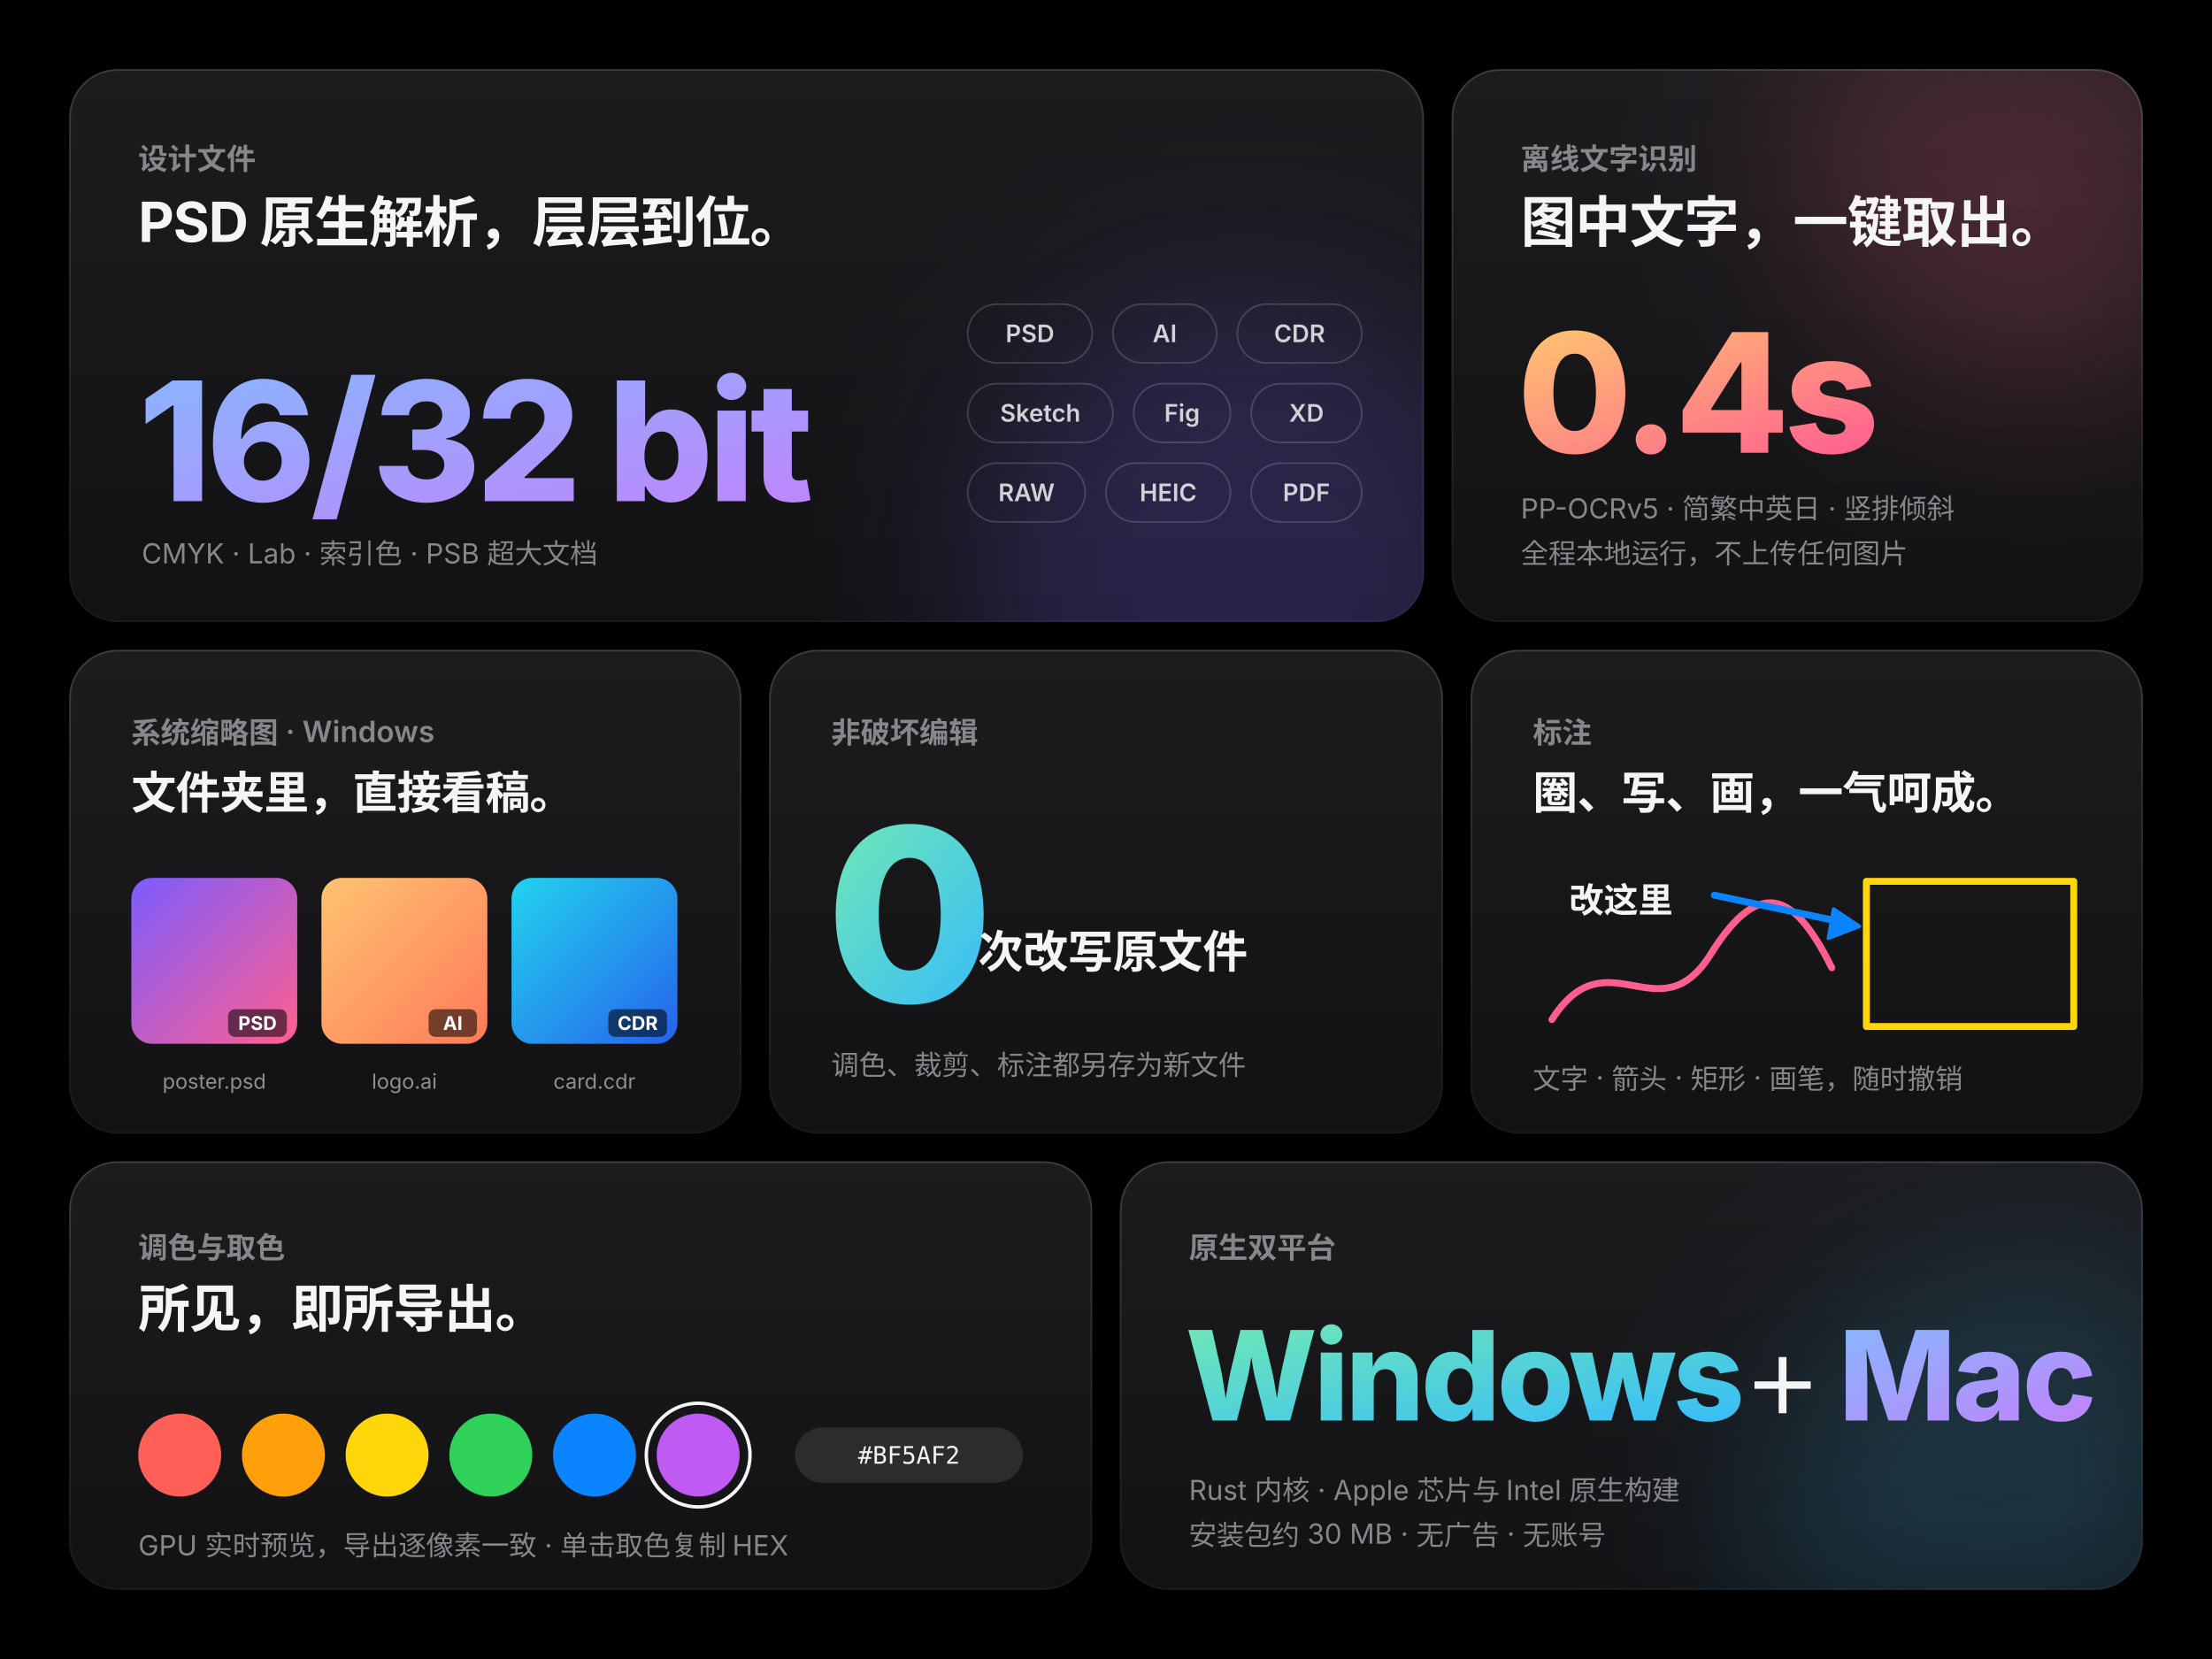
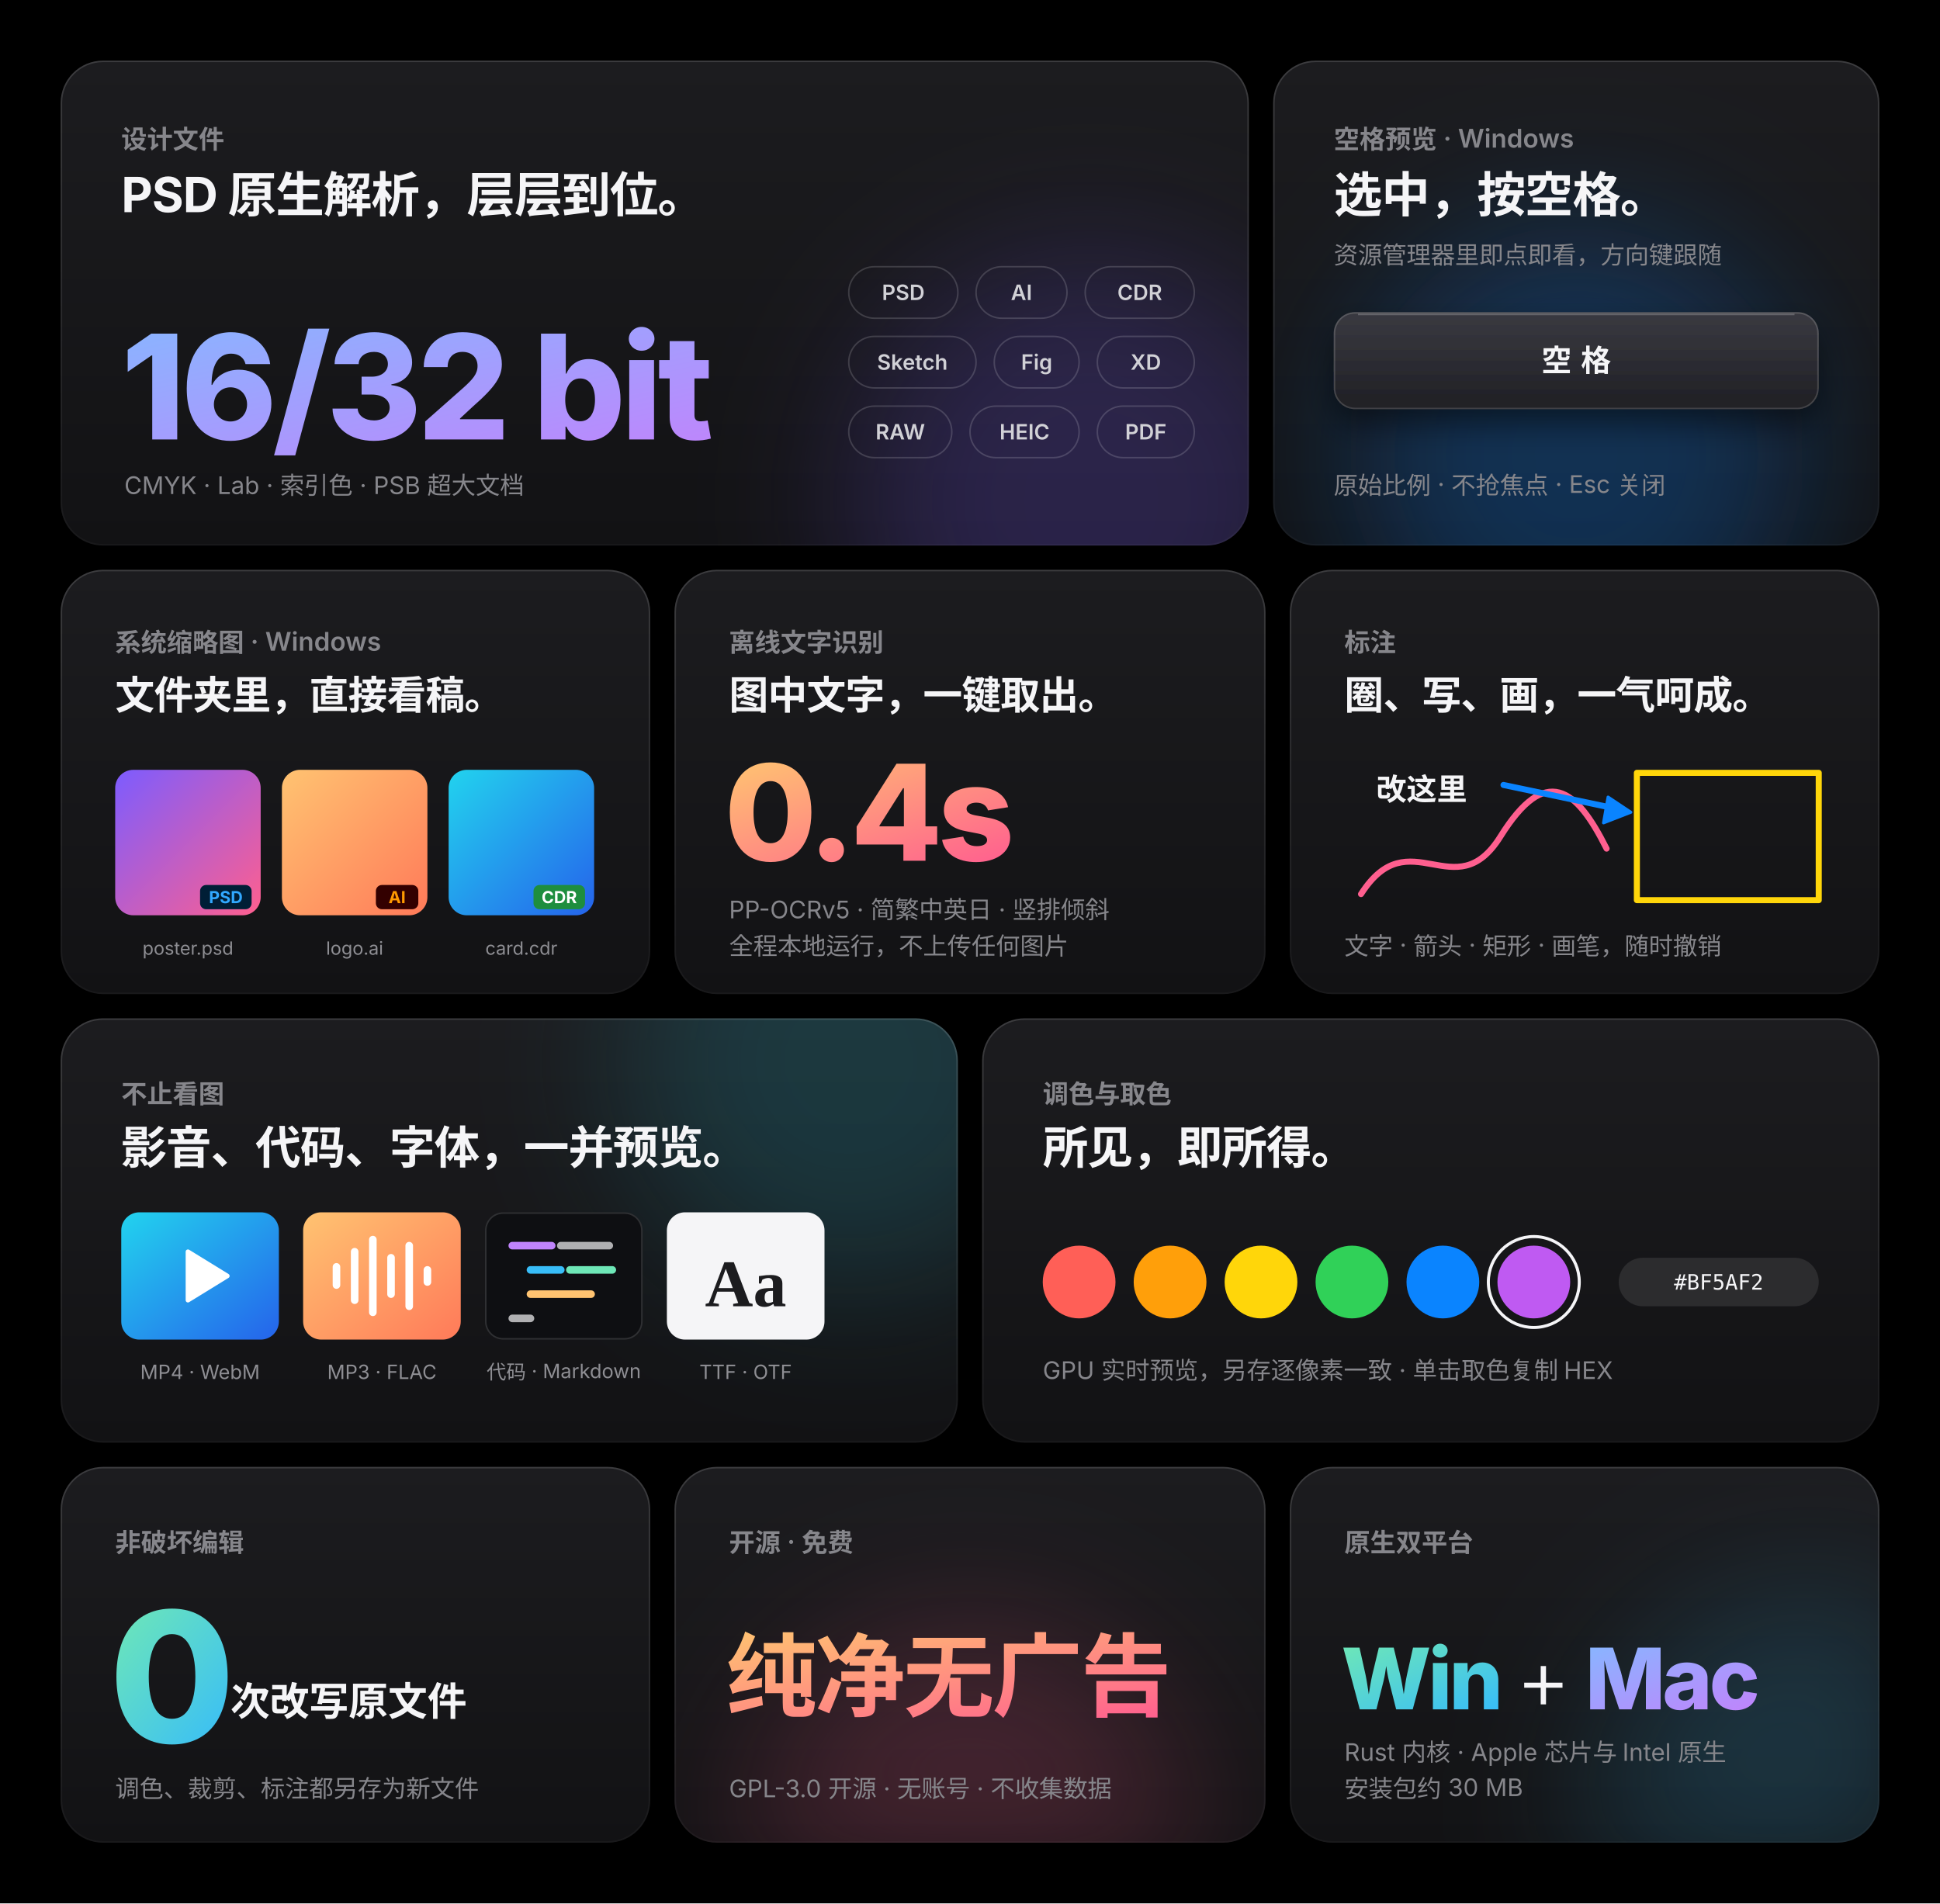
- <svg xmlns="http://www.w3.org/2000/svg" overflow="hidden" viewBox="0 0 1280 960" font-family="-apple-system, 'SF Pro Display', 'Segoe UI Variable Display', 'Segoe UI', 'PingFang SC', 'Microsoft YaHei', sans-serif">
+ <svg xmlns="http://www.w3.org/2000/svg" overflow="hidden" viewBox="0 0 1280 1256" font-family="-apple-system, 'SF Pro Display', 'Segoe UI Variable Display', 'Segoe UI', 'PingFang SC', 'Microsoft YaHei', sans-serif">
  <defs>
    <linearGradient id="card" x1="0" y1="0" x2="0" y2="1">
      <stop offset="0" stop-color="#1C1C1F" />
      <stop offset="1" stop-color="#121214" />
    </linearGradient>
    <linearGradient id="edge" x1="0" y1="0" x2="0" y2="1">
      <stop offset="0" stop-color="#FFF" stop-opacity="0.14" />
      <stop offset="1" stop-color="#FFF" stop-opacity="0.03" />
    </linearGradient>
    <linearGradient id="violet" x1="0" y1="0" x2="1" y2="1">
      <stop offset="0" stop-color="#8AB4FF" />
      <stop offset="1" stop-color="#C084FC" />
    </linearGradient>
    <linearGradient id="sunset" x1="0" y1="0" x2="1" y2="1">
      <stop offset="0" stop-color="#FFC371" />
      <stop offset="1" stop-color="#FF5F8F" />
    </linearGradient>
    <linearGradient id="mint" x1="0" y1="0" x2="1" y2="1">
      <stop offset="0" stop-color="#6EE7B7" />
      <stop offset="1" stop-color="#38BDF8" />
    </linearGradient>
    <linearGradient id="thumbA" x1="0" y1="0" x2="1" y2="1">
      <stop offset="0" stop-color="#7C5CFF" />
      <stop offset="1" stop-color="#FF5F8F" />
    </linearGradient>
    <linearGradient id="thumbB" x1="0" y1="0" x2="1" y2="1">
      <stop offset="0" stop-color="#FFC371" />
      <stop offset="1" stop-color="#FF7A59" />
    </linearGradient>
    <linearGradient id="thumbC" x1="0" y1="0" x2="1" y2="1">
      <stop offset="0" stop-color="#22D3EE" />
      <stop offset="1" stop-color="#2563EB" />
    </linearGradient>
+     <linearGradient id="key" x1="0" y1="0" x2="0" y2="1">
+       <stop offset="0" stop-color="#3A3A41" />
+       <stop offset="1" stop-color="#1F1F24" />
+     </linearGradient>
    <filter id="glow" x="-50%" y="-50%" width="200%" height="200%">
      <feGaussianBlur stdDeviation="50" />
    </filter>
+     <filter id="lift" x="-20%" y="-40%" width="140%" height="200%">
+       <feGaussianBlur in="SourceAlpha" stdDeviation="10" />
+       <feOffset dy="10" />
+       <feComponentTransfer>
+         <feFuncA type="linear" slope="0.5" />
+       </feComponentTransfer>
+       <feMerge>
+         <feMergeNode />
+         <feMergeNode in="SourceGraphic" />
+       </feMerge>
+     </filter>
    <clipPath id="c1">
      <rect x="40" y="40" width="784" height="320" rx="28" />
    </clipPath>
    <clipPath id="c2">
      <rect x="840" y="40" width="400" height="320" rx="28" />
    </clipPath>
-     <clipPath id="c7">
-       <rect x="648" y="672" width="592" height="248" rx="28" />
+     <clipPath id="c6">
+       <rect x="40" y="672" width="592" height="280" rx="28" />
+     </clipPath>
+     <clipPath id="c9">
+       <rect x="445" y="968" width="390" height="248" rx="28" />
+     </clipPath>
+     <clipPath id="c10">
+       <rect x="851" y="968" width="389" height="248" rx="28" />
    </clipPath>
  </defs>
-   <rect width="1280" height="960" fill="#000" />
+   <rect width="1280" height="1256" fill="#000" />
  <g clip-path="url(#c1)">
    <rect x="40" y="40" width="784" height="320" fill="url(#card)" />
    <circle cx="720" cy="330" r="160" fill="#7C5CFF" opacity="0.22" filter="url(#glow)" />
  </g>
  <rect x="40.5" y="40.5" width="783" height="319" rx="27.5" fill="none" stroke="url(#edge)" />
  <text x="80" y="98" fill="#86868B" font-size="17" font-weight="600">设计文件</text>
  <text x="80" y="140" fill="#F5F5F7" font-size="32" font-weight="700" letter-spacing="-0.5">PSD 原生解析，层层到位。</text>
  <text x="80" y="290" fill="url(#violet)" font-size="96" font-weight="800" letter-spacing="-3">16/32 bit</text>
  <text x="82" y="326" fill="#86868B" font-size="16">CMYK · Lab · 索引色 · PSB 超大文档</text>
  <g font-size="14" font-weight="600" fill="#D1D1D6" text-anchor="middle">
    <g fill="none" stroke="#FFF" stroke-opacity="0.16">
      <rect x="560" y="176" width="72" height="34" rx="17" />
      <rect x="644" y="176" width="60" height="34" rx="17" />
      <rect x="716" y="176" width="72" height="34" rx="17" />
      <rect x="560" y="222" width="84" height="34" rx="17" />
      <rect x="656" y="222" width="56" height="34" rx="17" />
      <rect x="724" y="222" width="64" height="34" rx="17" />
      <rect x="560" y="268" width="68" height="34" rx="17" />
      <rect x="640" y="268" width="72" height="34" rx="17" />
      <rect x="724" y="268" width="64" height="34" rx="17" />
    </g>
    <text x="596" y="198">PSD</text>
    <text x="674" y="198">AI</text>
    <text x="752" y="198">CDR</text>
    <text x="602" y="244">Sketch</text>
    <text x="684" y="244">Fig</text>
    <text x="756" y="244">XD</text>
    <text x="594" y="290">RAW</text>
    <text x="676" y="290">HEIC</text>
    <text x="756" y="290">PDF</text>
  </g>
  <g clip-path="url(#c2)">
    <rect x="840" y="40" width="400" height="320" fill="url(#card)" />
-     <circle cx="1180" cy="90" r="140" fill="#FF5F8F" opacity="0.2" filter="url(#glow)" />
+     <circle cx="1040" cy="300" r="150" fill="#0A84FF" opacity="0.26" filter="url(#glow)" />
  </g>
  <rect x="840.5" y="40.5" width="399" height="319" rx="27.5" fill="none" stroke="url(#edge)" />
-   <text x="880" y="98" fill="#86868B" font-size="17" font-weight="600">离线文字识别</text>
-   <text x="880" y="140" fill="#F5F5F7" font-size="32" font-weight="700" letter-spacing="-0.5">图中文字，一键取出。</text>
-   <text x="878" y="262" fill="url(#sunset)" font-size="96" font-weight="800" letter-spacing="-3">0.4s</text>
-   <text x="880" y="300" fill="#86868B" font-size="16">PP-OCRv5 · 简繁中英日 · 竖排倾斜</text>
-   <text x="880" y="326" fill="#86868B" font-size="16">全程本地运行，不上传任何图片</text>
+   <text x="880" y="98" fill="#86868B" font-size="17" font-weight="600">空格预览 · Windows</text>
+   <text x="880" y="140" fill="#F5F5F7" font-size="32" font-weight="700" letter-spacing="-0.5">选中，按空格。</text>
+   <text x="880" y="174" fill="#86868B" font-size="16">资源管理器里即点即看，方向键跟随</text>
+   <g filter="url(#lift)">
+     <rect x="880" y="206" width="320" height="64" rx="14" fill="url(#key)" />
+   </g>
+   <rect x="880.5" y="206.5" width="319" height="63" rx="13.5" fill="none" stroke="#FFF" stroke-opacity="0.16" />
+   <line x1="896" y1="207.5" x2="1184" y2="207.5" stroke="#FFF" stroke-opacity="0.22" />
+   <text x="1040" y="245" fill="#F5F5F7" font-size="20" font-weight="600" text-anchor="middle" letter-spacing="6">空格</text>
+   <text x="880" y="326" fill="#86868B" font-size="16">原始比例 · 不抢焦点 · Esc 关闭</text>
  <rect x="40" y="376" width="389" height="280" rx="28" fill="url(#card)" />
  <rect x="40.5" y="376.5" width="388" height="279" rx="27.5" fill="none" stroke="url(#edge)" />
  <text x="76" y="430" fill="#86868B" font-size="17" font-weight="600">系统缩略图 · Windows</text>
  <text x="76" y="468" fill="#F5F5F7" font-size="26" font-weight="700" letter-spacing="-0.4">文件夹里，直接看稿。</text>
-   <g font-size="11" font-weight="700" fill="#FFF">
+   <g font-size="11" font-weight="700">
    <rect x="76" y="508" width="96" height="96" rx="12" fill="url(#thumbA)" />
    <rect x="186" y="508" width="96" height="96" rx="12" fill="url(#thumbB)" />
    <rect x="296" y="508" width="96" height="96" rx="12" fill="url(#thumbC)" />
-     <rect x="132" y="584" width="34" height="16" rx="4" fill="#000" fill-opacity="0.55" />
-     <text x="149" y="596" text-anchor="middle">PSD</text>
-     <rect x="248" y="584" width="28" height="16" rx="4" fill="#000" fill-opacity="0.55" />
-     <text x="262" y="596" text-anchor="middle">AI</text>
-     <rect x="352" y="584" width="34" height="16" rx="4" fill="#000" fill-opacity="0.55" />
-     <text x="369" y="596" text-anchor="middle">CDR</text>
+     <rect x="132" y="584" width="34" height="16" rx="4" fill="#001E36" />
+     <text x="149" y="596" fill="#31A8FF" text-anchor="middle">PSD</text>
+     <rect x="248" y="584" width="28" height="16" rx="4" fill="#330000" />
+     <text x="262" y="596" fill="#FF9A00" text-anchor="middle">AI</text>
+     <rect x="352" y="584" width="34" height="16" rx="4" fill="#1E8E3E" />
+     <text x="369" y="596" fill="#FFF" text-anchor="middle">CDR</text>
  </g>
  <g font-size="12" fill="#8E8E93" text-anchor="middle">
    <text x="124" y="630">poster.psd</text>
    <text x="234" y="630">logo.ai</text>
    <text x="344" y="630">card.cdr</text>
  </g>
  <rect x="445" y="376" width="390" height="280" rx="28" fill="url(#card)" />
  <rect x="445.5" y="376.5" width="389" height="279" rx="27.5" fill="none" stroke="url(#edge)" />
-   <text x="481" y="430" fill="#86868B" font-size="17" font-weight="600">非破坏编辑</text>
-   <text x="478" y="580" fill="url(#mint)" font-size="140" font-weight="800" letter-spacing="-4">0</text>
-   <text x="566" y="560" fill="#F5F5F7" font-size="26" font-weight="700">次改写原文件</text>
-   <text x="481" y="622" fill="#86868B" font-size="16">调色、裁剪、标注都另存为新文件</text>
+   <text x="481" y="430" fill="#86868B" font-size="17" font-weight="600">离线文字识别</text>
+   <text x="481" y="468" fill="#F5F5F7" font-size="26" font-weight="700" letter-spacing="-0.4">图中文字，一键取出。</text>
+   <text x="478" y="568" fill="url(#sunset)" font-size="88" font-weight="800" letter-spacing="-3">0.4s</text>
+   <text x="481" y="606" fill="#86868B" font-size="16">PP-OCRv5 · 简繁中英日 · 竖排倾斜</text>
+   <text x="481" y="630" fill="#86868B" font-size="16">全程本地运行，不上传任何图片</text>
  <rect x="851" y="376" width="389" height="280" rx="28" fill="url(#card)" />
  <rect x="851.5" y="376.5" width="388" height="279" rx="27.5" fill="none" stroke="url(#edge)" />
  <text x="887" y="430" fill="#86868B" font-size="17" font-weight="600">标注</text>
  <text x="887" y="468" fill="#F5F5F7" font-size="26" font-weight="700" letter-spacing="-0.4">圈、写、画，一气呵成。</text>
  <g fill="none" stroke-linecap="round" stroke-linejoin="round" stroke-width="4">
    <rect x="1080" y="510" width="120" height="84" stroke="#FFD60A" />
    <path d="M898 590 C930 540 960 600 990 552 S1040 520 1060 560" stroke="#FF5F8F" />
    <path d="M992 518 L1068 534" stroke="#0A84FF" />
  </g>
  <path d="M1076 536 L1061 526 L1058 543 Z" fill="#0A84FF" stroke="#0A84FF" stroke-width="2" stroke-linejoin="round" />
  <text x="908" y="528" fill="#F5F5F7" font-size="20" font-weight="700">改这里</text>
  <text x="887" y="630" fill="#86868B" font-size="16">文字 · 箭头 · 矩形 · 画笔，随时撤销</text>
-   <rect x="40" y="672" width="592" height="248" rx="28" fill="url(#card)" />
-   <rect x="40.5" y="672.5" width="591" height="247" rx="27.5" fill="none" stroke="url(#edge)" />
-   <text x="80" y="728" fill="#86868B" font-size="17" font-weight="600">调色与取色</text>
-   <text x="80" y="768" fill="#F5F5F7" font-size="30" font-weight="700" letter-spacing="-0.5">所见，即所导出。</text>
+   <g clip-path="url(#c6)">
+     <rect x="40" y="672" width="592" height="280" fill="url(#card)" />
+     <circle cx="560" cy="700" r="150" fill="#22D3EE" opacity="0.16" filter="url(#glow)" />
+   </g>
+   <rect x="40.5" y="672.5" width="591" height="279" rx="27.5" fill="none" stroke="url(#edge)" />
+   <text x="80" y="728" fill="#86868B" font-size="17" font-weight="600">不止看图</text>
+   <text x="80" y="768" fill="#F5F5F7" font-size="30" font-weight="700" letter-spacing="-0.5">影音、代码、字体，一并预览。</text>
+   <rect x="80" y="800" width="104" height="84" rx="12" fill="url(#thumbC)" />
+   <path d="M124 826 v32 l26 -16 z" fill="#FFF" stroke="#FFF" stroke-width="3" stroke-linejoin="round" />
+   <rect x="200" y="800" width="104" height="84" rx="12" fill="url(#thumbB)" />
+   <g stroke="#FFF" stroke-width="5" stroke-linecap="round">
+     <path d="M222 836 v12 M234 826 v32 M246 818 v48 M258 830 v24 M270 822 v40 M282 838 v8" />
+   </g>
+   <rect x="320" y="800" width="104" height="84" rx="12" fill="#0E0F12" />
+   <rect x="320.5" y="800.5" width="103" height="83" rx="11.5" fill="none" stroke="#FFF" stroke-opacity="0.14" />
+   <g stroke-width="5" stroke-linecap="round">
+     <path d="M338 822 h26" stroke="#C084FC" />
+     <path d="M370 822 h32" stroke="#F5F5F7" stroke-opacity="0.7" />
+     <path d="M350 838 h20" stroke="#38BDF8" />
+     <path d="M376 838 h28" stroke="#6EE7B7" />
+     <path d="M350 854 h40" stroke="#FFC371" />
+     <path d="M338 870 h12" stroke="#F5F5F7" stroke-opacity="0.7" />
+   </g>
+   <rect x="440" y="800" width="104" height="84" rx="12" fill="#F5F5F7" />
+   <text x="492" y="862" fill="#1C1C1F" font-size="44" font-weight="700" text-anchor="middle" font-family="Georgia, 'Times New Roman', 'Songti SC', SimSun, serif">Aa</text>
+   <g font-size="13" fill="#8E8E93" text-anchor="middle">
+     <text x="132" y="910">MP4 · WebM</text>
+     <text x="252" y="910">MP3 · FLAC</text>
+     <text x="372" y="910">代码 · Markdown</text>
+     <text x="492" y="910">TTF · OTF</text>
+   </g>
+   <rect x="648" y="672" width="592" height="280" rx="28" fill="url(#card)" />
+   <rect x="648.5" y="672.5" width="591" height="279" rx="27.5" fill="none" stroke="url(#edge)" />
+   <text x="688" y="728" fill="#86868B" font-size="17" font-weight="600">调色与取色</text>
+   <text x="688" y="768" fill="#F5F5F7" font-size="30" font-weight="700" letter-spacing="-0.5">所见，即所得。</text>
  <g>
-     <circle cx="104" cy="842" r="24" fill="#FF5F57" />
-     <circle cx="164" cy="842" r="24" fill="#FF9F0A" />
-     <circle cx="224" cy="842" r="24" fill="#FFD60A" />
-     <circle cx="284" cy="842" r="24" fill="#30D158" />
-     <circle cx="344" cy="842" r="24" fill="#0A84FF" />
-     <circle cx="404" cy="842" r="24" fill="#BF5AF2" />
-     <circle cx="404" cy="842" r="30" fill="none" stroke="#F5F5F7" stroke-width="2" />
-   </g>
-   <rect x="460" y="826" width="132" height="32" rx="16" fill="#2C2C2E" />
-   <text x="526" y="847" fill="#F5F5F7" font-size="14" text-anchor="middle" font-family="'SF Mono', ui-monospace, Consolas, monospace">#BF5AF2</text>
-   <text x="80" y="900" fill="#86868B" font-size="16">GPU 实时预览，导出逐像素一致 · 单击取色复制 HEX</text>
-   <g clip-path="url(#c7)">
-     <rect x="648" y="672" width="592" height="248" fill="url(#card)" />
-     <circle cx="1180" cy="900" r="170" fill="#38BDF8" opacity="0.18" filter="url(#glow)" />
-   </g>
-   <rect x="648.5" y="672.5" width="591" height="247" rx="27.5" fill="none" stroke="url(#edge)" />
-   <text x="688" y="728" fill="#86868B" font-size="17" font-weight="600">原生双平台</text>
-   <text x="686" y="822" fill="url(#mint)" font-size="72" font-weight="800" letter-spacing="-2">Windows</text>
-   <text x="1008" y="822" fill="#F5F5F7" font-size="72" font-weight="300">+</text>
-   <text x="1064" y="822" fill="url(#violet)" font-size="72" font-weight="800" letter-spacing="-2">Mac</text>
-   <text x="688" y="868" fill="#86868B" font-size="16">Rust 内核 · Apple 芯片与 Intel 原生构建</text>
-   <text x="688" y="894" fill="#86868B" font-size="16">安装包约 30 MB · 无广告 · 无账号</text>
+     <circle cx="712" cy="846" r="24" fill="#FF5F57" />
+     <circle cx="772" cy="846" r="24" fill="#FF9F0A" />
+     <circle cx="832" cy="846" r="24" fill="#FFD60A" />
+     <circle cx="892" cy="846" r="24" fill="#30D158" />
+     <circle cx="952" cy="846" r="24" fill="#0A84FF" />
+     <circle cx="1012" cy="846" r="24" fill="#BF5AF2" />
+     <circle cx="1012" cy="846" r="30" fill="none" stroke="#F5F5F7" stroke-width="2" />
+   </g>
+   <rect x="1068" y="830" width="132" height="32" rx="16" fill="#2C2C2E" />
+   <text x="1134" y="851" fill="#F5F5F7" font-size="14" text-anchor="middle" font-family="'SF Mono', ui-monospace, Consolas, monospace">#BF5AF2</text>
+   <text x="688" y="910" fill="#86868B" font-size="16">GPU 实时预览，另存逐像素一致 · 单击取色复制 HEX</text>
+   <rect x="40" y="968" width="389" height="248" rx="28" fill="url(#card)" />
+   <rect x="40.5" y="968.5" width="388" height="247" rx="27.5" fill="none" stroke="url(#edge)" />
+   <text x="76" y="1024" fill="#86868B" font-size="17" font-weight="600">非破坏编辑</text>
+   <text x="72" y="1150" fill="url(#mint)" font-size="120" font-weight="800" letter-spacing="-4">0</text>
+   <text x="152" y="1132" fill="#F5F5F7" font-size="26" font-weight="700">次改写原文件</text>
+   <text x="76" y="1186" fill="#86868B" font-size="16">调色、裁剪、标注都另存为新文件</text>
+   <g clip-path="url(#c9)">
+     <rect x="445" y="968" width="390" height="248" fill="url(#card)" />
+     <circle cx="640" cy="1220" r="150" fill="#FF5F8F" opacity="0.2" filter="url(#glow)" />
+   </g>
+   <rect x="445.5" y="968.5" width="389" height="247" rx="27.5" fill="none" stroke="url(#edge)" />
+   <text x="481" y="1024" fill="#86868B" font-size="17" font-weight="600">开源 · 免费</text>
+   <text x="479" y="1128" fill="url(#sunset)" font-size="60" font-weight="800" letter-spacing="-1.5">纯净无广告</text>
+   <text x="481" y="1186" fill="#86868B" font-size="16">GPL-3.0 开源 · 无账号 · 不收集数据</text>
+   <g clip-path="url(#c10)">
+     <rect x="851" y="968" width="389" height="248" fill="url(#card)" />
+     <circle cx="1200" cy="1200" r="150" fill="#38BDF8" opacity="0.18" filter="url(#glow)" />
+   </g>
+   <rect x="851.5" y="968.5" width="388" height="247" rx="27.5" fill="none" stroke="url(#edge)" />
+   <text x="887" y="1024" fill="#86868B" font-size="17" font-weight="600">原生双平台</text>
+   <text x="885" y="1128" fill="url(#mint)" font-size="56" font-weight="800" letter-spacing="-2">Win</text>
+   <text x="1000" y="1128" fill="#F5F5F7" font-size="56" font-weight="300">+</text>
+   <text x="1046" y="1128" fill="url(#violet)" font-size="56" font-weight="800" letter-spacing="-2">Mac</text>
+   <text x="887" y="1162" fill="#86868B" font-size="16">Rust 内核 · Apple 芯片与 Intel 原生</text>
+   <text x="887" y="1186" fill="#86868B" font-size="16">安装包约 30 MB</text>
</svg>
